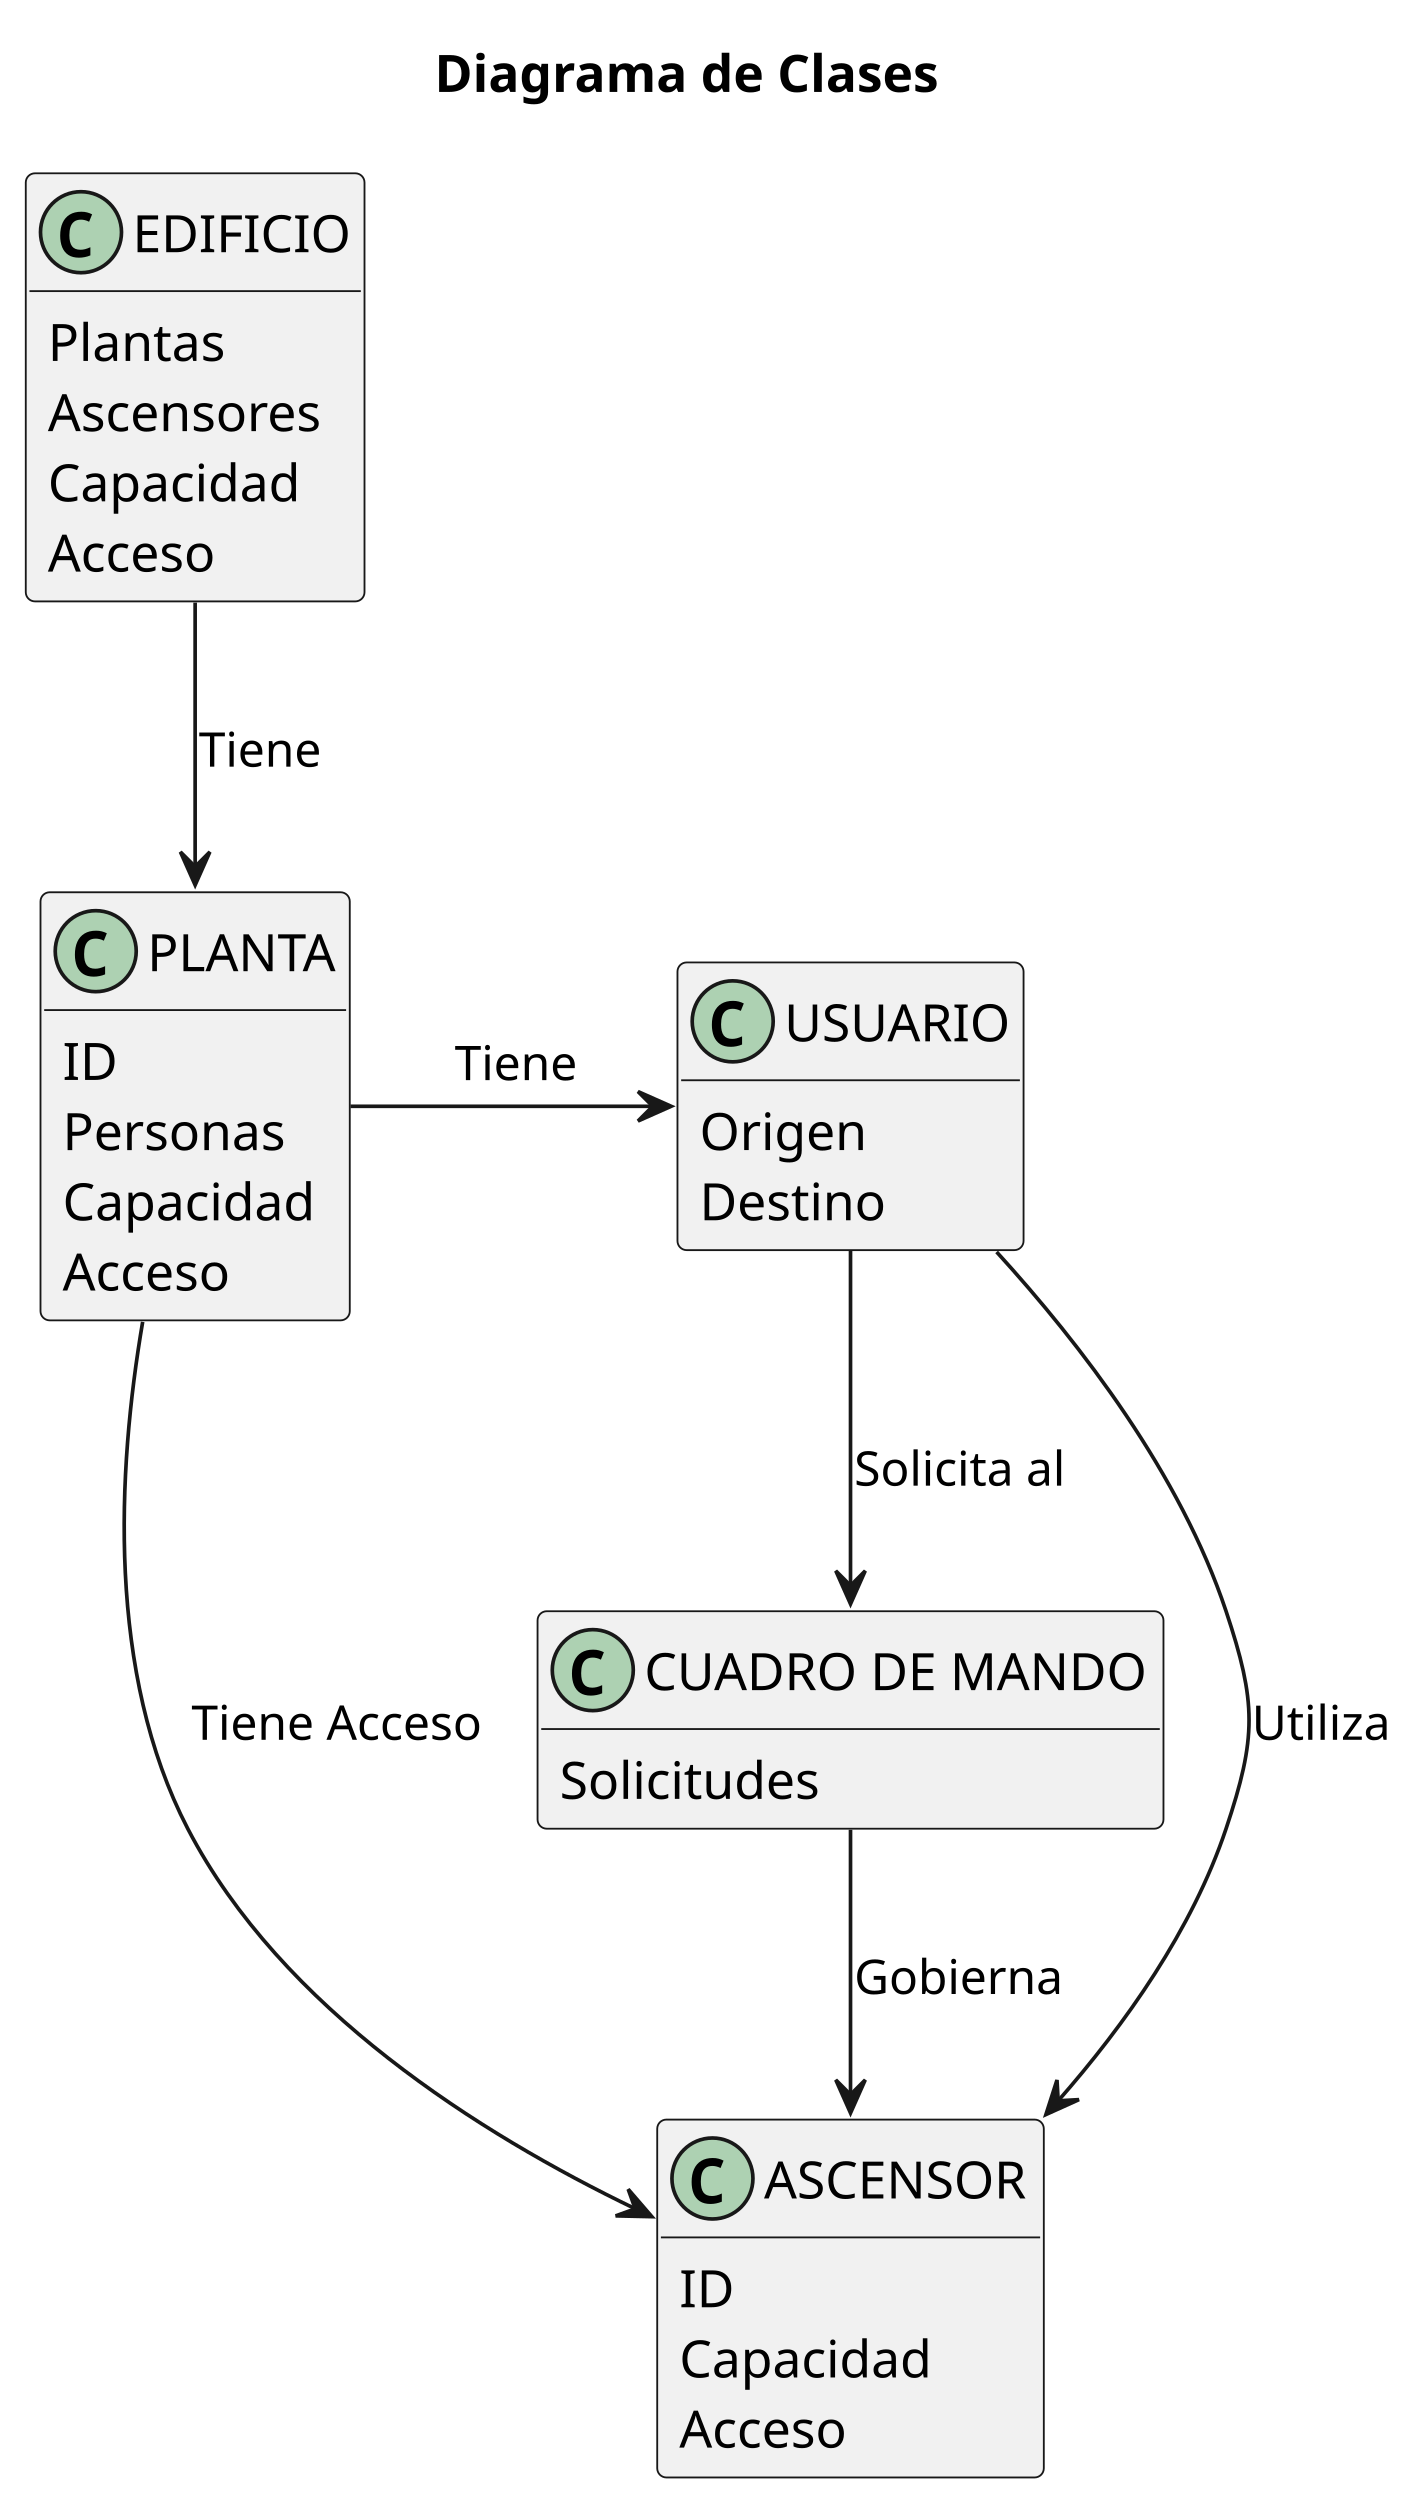
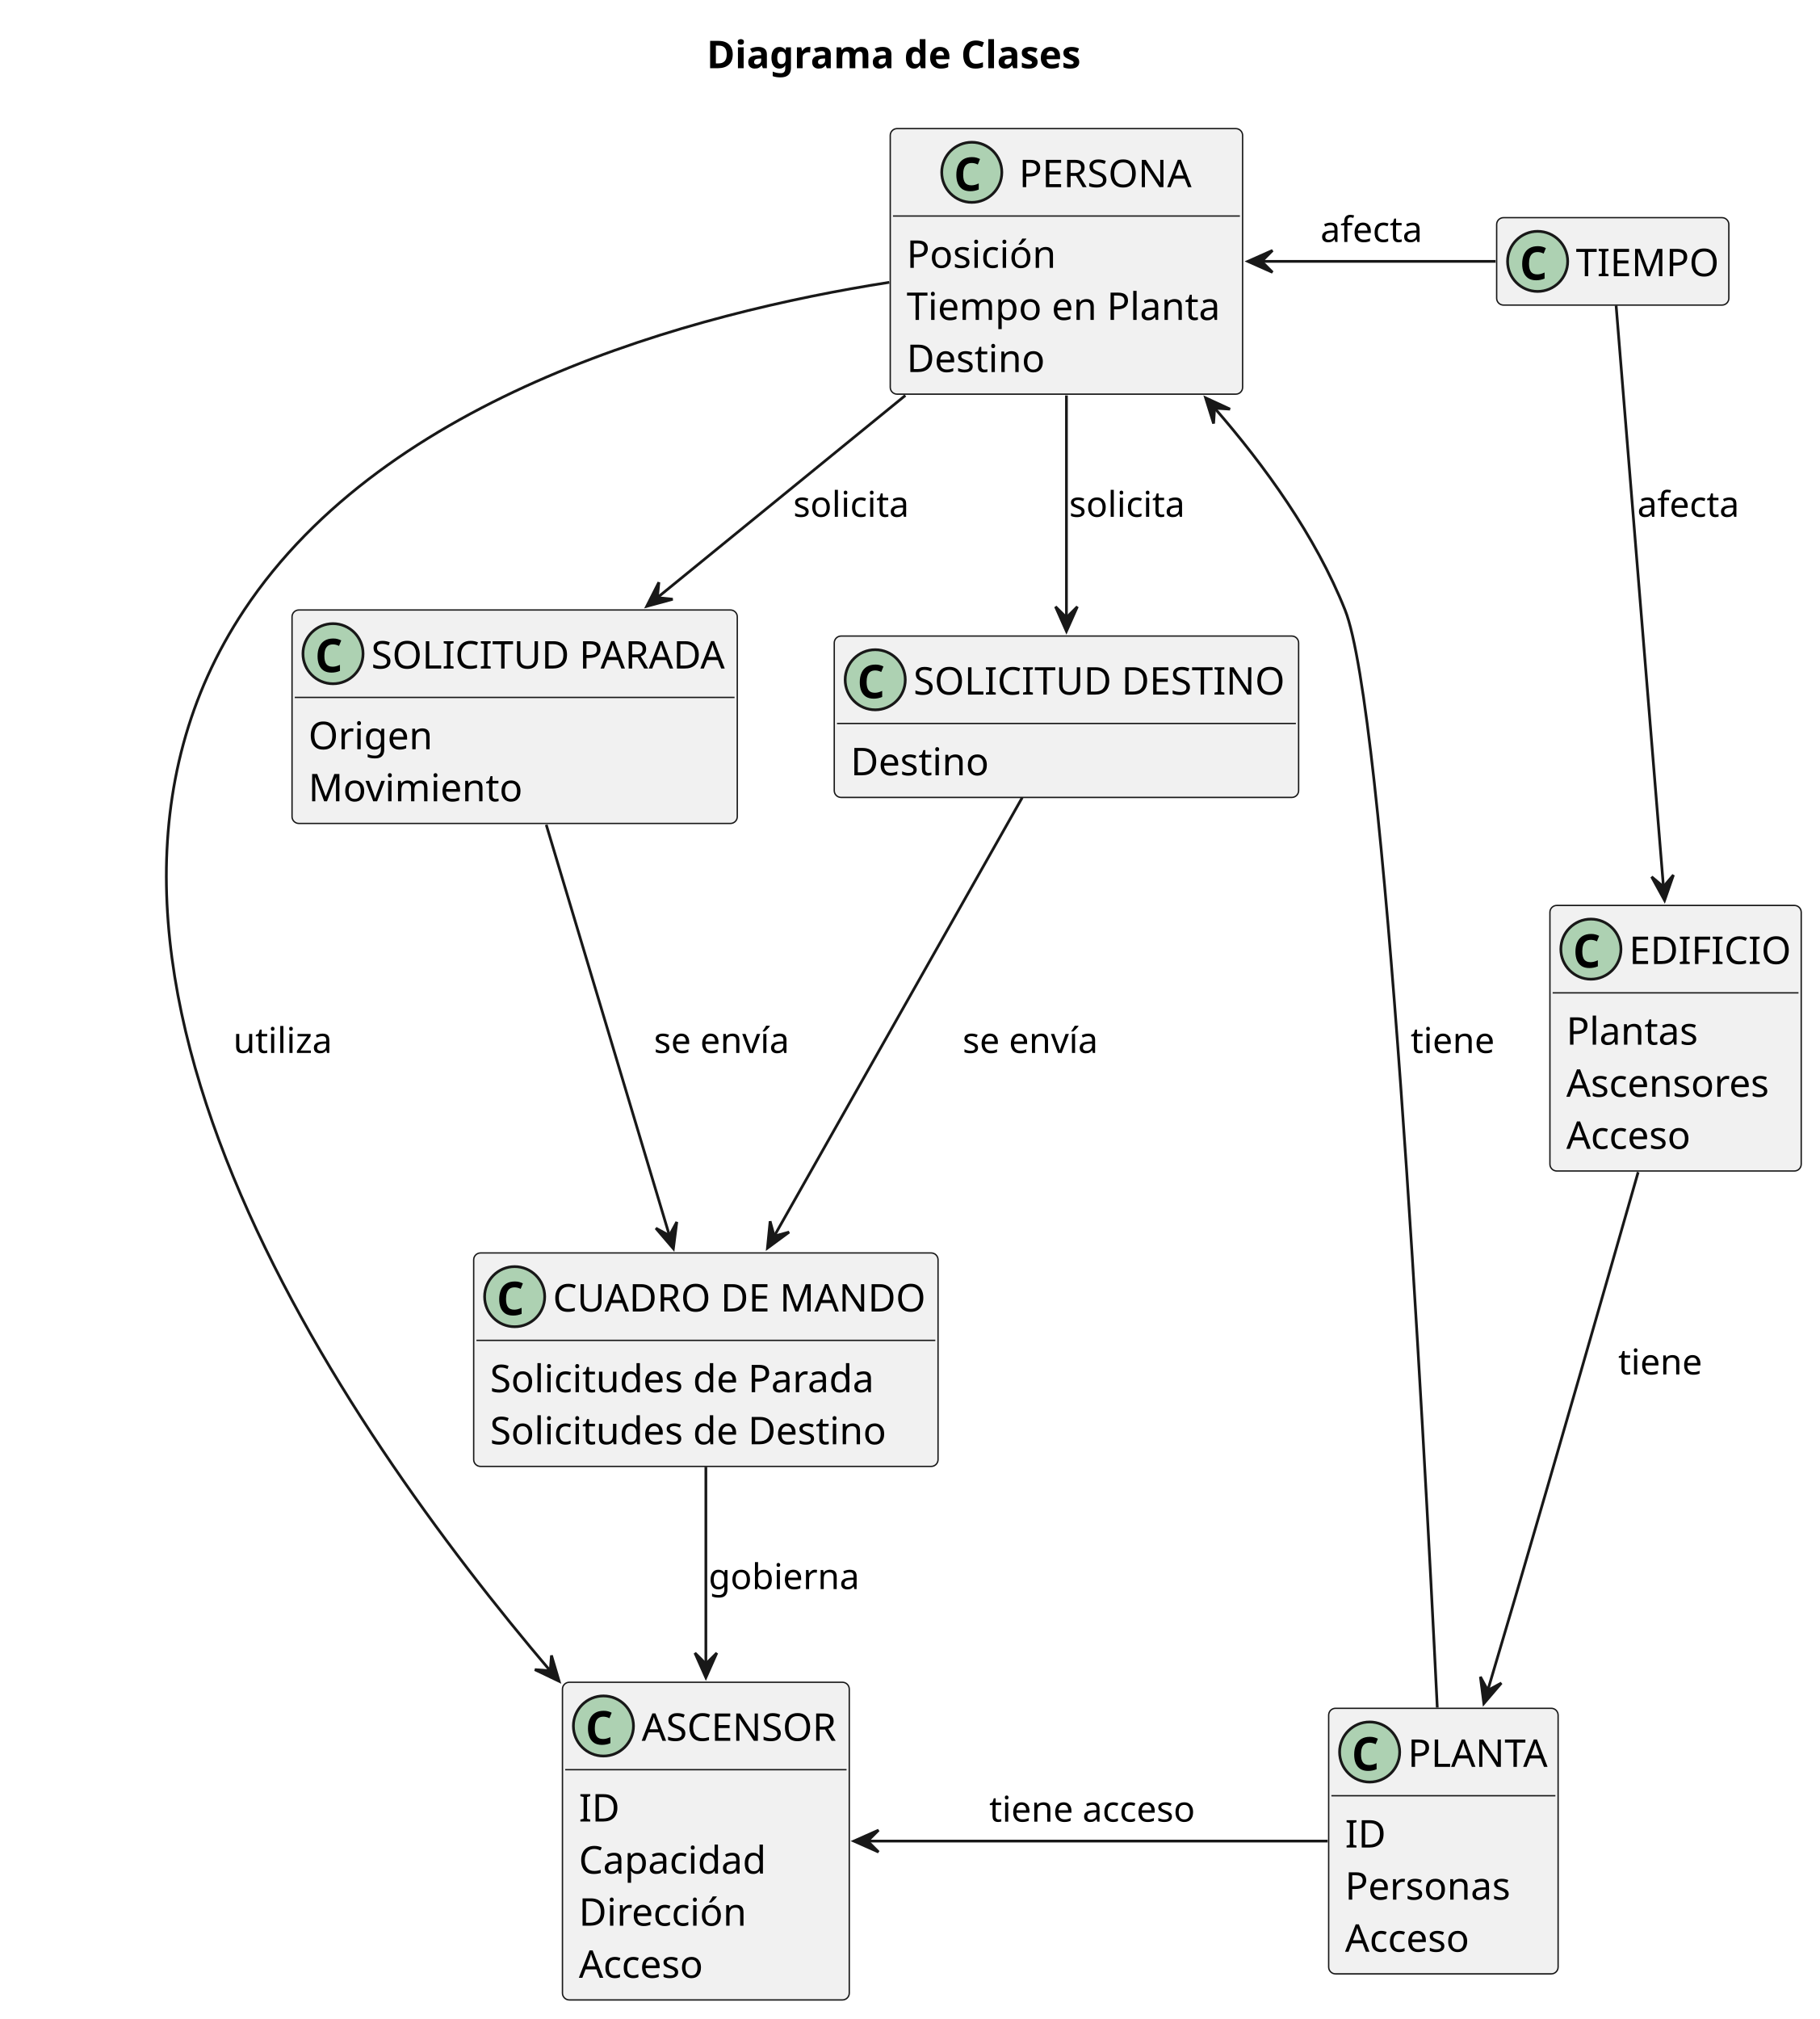
- <svg xmlns="http://www.w3.org/2000/svg" contentStyleType="text/css" height="679px" preserveAspectRatio="none" style="width:385px;height:679px;background:#FFFFFF;" version="1.1" viewBox="0 0 385 679" width="385px" zoomAndPan="magnify">
+ <svg xmlns="http://www.w3.org/2000/svg" contentStyleType="text/css" height="739px" preserveAspectRatio="none" style="width:666px;height:739px;background:#FFFFFF;" version="1.1" viewBox="0 0 666 739" width="666px" zoomAndPan="magnify">
  <defs />
  <g>
-     <rect fill="none" height="29.068" id="_title" style="stroke:none;stroke-width:1.0;" width="145" x="113" y="5" />
-     <text fill="#000000" font-family="sans-serif" font-size="14" font-weight="bold" lengthAdjust="spacing" textLength="135" x="118" y="24.966">Diagrama de Clases</text>
+     <rect fill="none" height="29.068" id="_title" style="stroke:none;stroke-width:1.0;" width="145" x="253.705" y="5" />
+     <text fill="#000000" font-family="sans-serif" font-size="14" font-weight="bold" lengthAdjust="spacing" textLength="135" x="258.705" y="24.966">Diagrama de Clases</text>
    <g id="elem_ASCENSOR">
-       <rect codeLine="10" fill="#F1F1F1" height="97.204" id="ASCENSOR" rx="2.5" ry="2.5" style="stroke:#181818;stroke-width:0.5;" width="105" x="178.5" y="575.678" />
-       <ellipse cx="193.5" cy="591.678" fill="#ADD1B2" rx="11" ry="11" style="stroke:#181818;stroke-width:1.0;" />
-       <path d="M192.969,598.6 Q191.219,598.6 190.078,597.865 Q188.953,597.115 188.391,595.772 Q187.844,594.412 187.844,592.615 Q187.844,590.584 188.5,589.131 Q189.156,587.678 190.438,586.897 Q191.719,586.115 193.594,586.115 Q194.484,586.115 195.156,586.303 Q195.828,586.475 196.516,586.818 L195.703,588.834 Q195.078,588.522 194.531,588.397 Q194,588.272 193.516,588.272 Q192.344,588.272 191.641,588.803 Q190.938,589.334 190.641,590.287 Q190.344,591.24 190.344,592.506 Q190.344,594.522 191.062,595.49 Q191.781,596.443 193.375,596.443 Q193.969,596.443 194.594,596.287 Q195.219,596.131 196.047,595.756 L196.047,597.975 Q195.312,598.287 194.516,598.443 Q193.734,598.6 192.969,598.6 Z " fill="#000000" />
-       <text fill="#000000" font-family="sans-serif" font-size="14" lengthAdjust="spacing" textLength="73" x="207.5" y="597.11">ASCENSOR</text>
-       <line style="stroke:#181818;stroke-width:0.5;" x1="179.5" x2="282.5" y1="607.678" y2="607.678" />
-       <text fill="#000000" font-family="sans-serif" font-size="14" lengthAdjust="spacing" textLength="15" x="184.5" y="626.644">ID</text>
-       <text fill="#000000" font-family="sans-serif" font-size="14" lengthAdjust="spacing" textLength="71" x="184.5" y="645.712">Capacidad</text>
-       <text fill="#000000" font-family="sans-serif" font-size="14" lengthAdjust="spacing" textLength="46" x="184.5" y="664.78">Acceso</text>
+       <rect codeLine="10" fill="#F1F1F1" height="116.272" id="ASCENSOR" rx="2.5" ry="2.5" style="stroke:#181818;stroke-width:0.5;" width="105" x="205.91" y="615.748" />
+       <ellipse cx="220.91" cy="631.748" fill="#ADD1B2" rx="11" ry="11" style="stroke:#181818;stroke-width:1.0;" />
+       <path d="M220.379,638.67 Q218.629,638.67 217.488,637.935 Q216.363,637.185 215.801,635.842 Q215.254,634.482 215.254,632.685 Q215.254,630.654 215.91,629.201 Q216.566,627.748 217.847,626.967 Q219.129,626.185 221.004,626.185 Q221.894,626.185 222.566,626.373 Q223.238,626.545 223.926,626.889 L223.113,628.904 Q222.488,628.592 221.941,628.467 Q221.41,628.342 220.926,628.342 Q219.754,628.342 219.051,628.873 Q218.347,629.404 218.051,630.357 Q217.754,631.31 217.754,632.576 Q217.754,634.592 218.472,635.56 Q219.191,636.514 220.785,636.514 Q221.379,636.514 222.004,636.357 Q222.629,636.201 223.457,635.826 L223.457,638.045 Q222.722,638.357 221.926,638.514 Q221.144,638.67 220.379,638.67 Z " fill="#000000" />
+       <text fill="#000000" font-family="sans-serif" font-size="14" lengthAdjust="spacing" textLength="73" x="234.91" y="637.18">ASCENSOR</text>
+       <line style="stroke:#181818;stroke-width:0.5;" x1="206.91" x2="309.91" y1="647.748" y2="647.748" />
+       <text fill="#000000" font-family="sans-serif" font-size="14" lengthAdjust="spacing" textLength="15" x="211.91" y="666.714">ID</text>
+       <text fill="#000000" font-family="sans-serif" font-size="14" lengthAdjust="spacing" textLength="71" x="211.91" y="685.782">Capacidad</text>
+       <text fill="#000000" font-family="sans-serif" font-size="14" lengthAdjust="spacing" textLength="63" x="211.91" y="704.85">Dirección</text>
+       <text fill="#000000" font-family="sans-serif" font-size="14" lengthAdjust="spacing" textLength="46" x="211.91" y="723.918">Acceso</text>
    </g>
-     <g id="elem_USUARIO">
-       <rect codeLine="17" fill="#F1F1F1" height="78.136" id="USUARIO" rx="2.5" ry="2.5" style="stroke:#181818;stroke-width:0.5;" width="94" x="184" y="261.398" />
-       <ellipse cx="199" cy="277.398" fill="#ADD1B2" rx="11" ry="11" style="stroke:#181818;stroke-width:1.0;" />
-       <path d="M198.469,284.32 Q196.719,284.32 195.578,283.585 Q194.453,282.835 193.891,281.492 Q193.344,280.132 193.344,278.335 Q193.344,276.304 194,274.851 Q194.656,273.398 195.938,272.617 Q197.219,271.835 199.094,271.835 Q199.984,271.835 200.656,272.023 Q201.328,272.195 202.016,272.538 L201.203,274.554 Q200.578,274.242 200.031,274.117 Q199.5,273.992 199.016,273.992 Q197.844,273.992 197.141,274.523 Q196.438,275.054 196.141,276.007 Q195.844,276.96 195.844,278.226 Q195.844,280.242 196.562,281.21 Q197.281,282.163 198.875,282.163 Q199.469,282.163 200.094,282.007 Q200.719,281.851 201.547,281.476 L201.547,283.695 Q200.812,284.007 200.016,284.163 Q199.234,284.32 198.469,284.32 Z " fill="#000000" />
-       <text fill="#000000" font-family="sans-serif" font-size="14" lengthAdjust="spacing" textLength="62" x="213" y="282.83">USUARIO</text>
-       <line style="stroke:#181818;stroke-width:0.5;" x1="185" x2="277" y1="293.398" y2="293.398" />
-       <text fill="#000000" font-family="sans-serif" font-size="14" lengthAdjust="spacing" textLength="47" x="190" y="312.364">Origen</text>
-       <text fill="#000000" font-family="sans-serif" font-size="14" lengthAdjust="spacing" textLength="51" x="190" y="331.432">Destino</text>
+     <g id="elem_PERSONA">
+       <rect codeLine="18" fill="#F1F1F1" height="97.204" id="PERSONA" rx="2.5" ry="2.5" style="stroke:#181818;stroke-width:0.5;" width="129" x="325.91" y="47.068" />
+       <ellipse cx="355.76" cy="63.068" fill="#ADD1B2" rx="11" ry="11" style="stroke:#181818;stroke-width:1.0;" />
+       <path d="M355.229,69.99 Q353.479,69.99 352.338,69.255 Q351.213,68.505 350.651,67.162 Q350.104,65.802 350.104,64.005 Q350.104,61.974 350.76,60.521 Q351.416,59.068 352.697,58.287 Q353.979,57.505 355.854,57.505 Q356.744,57.505 357.416,57.693 Q358.088,57.865 358.776,58.209 L357.963,60.224 Q357.338,59.912 356.791,59.787 Q356.26,59.662 355.776,59.662 Q354.604,59.662 353.901,60.193 Q353.197,60.724 352.901,61.677 Q352.604,62.63 352.604,63.896 Q352.604,65.912 353.322,66.88 Q354.041,67.834 355.635,67.834 Q356.229,67.834 356.854,67.677 Q357.479,67.521 358.307,67.146 L358.307,69.365 Q357.572,69.677 356.776,69.834 Q355.994,69.99 355.229,69.99 Z " fill="#000000" />
+       <text fill="#000000" font-family="sans-serif" font-size="14" lengthAdjust="spacing" textLength="64" x="373.06" y="68.5">PERSONA</text>
+       <line style="stroke:#181818;stroke-width:0.5;" x1="326.91" x2="453.91" y1="79.068" y2="79.068" />
+       <text fill="#000000" font-family="sans-serif" font-size="14" lengthAdjust="spacing" textLength="55" x="331.91" y="98.034">Posición</text>
+       <text fill="#000000" font-family="sans-serif" font-size="14" lengthAdjust="spacing" textLength="117" x="331.91" y="117.102">Tiempo en Planta</text>
+       <text fill="#000000" font-family="sans-serif" font-size="14" lengthAdjust="spacing" textLength="51" x="331.91" y="136.17">Destino</text>
    </g>
    <g id="elem_CUADRO DE MANDO">
-       <rect codeLine="23" fill="#F1F1F1" height="59.068" id="CUADRO DE MANDO" rx="2.5" ry="2.5" style="stroke:#181818;stroke-width:0.5;" width="170" x="146" y="437.608" />
-       <ellipse cx="161" cy="453.608" fill="#ADD1B2" rx="11" ry="11" style="stroke:#181818;stroke-width:1.0;" />
-       <path d="M160.469,460.53 Q158.719,460.53 157.578,459.795 Q156.453,459.045 155.891,457.702 Q155.344,456.342 155.344,454.545 Q155.344,452.514 156,451.061 Q156.656,449.608 157.938,448.827 Q159.219,448.045 161.094,448.045 Q161.984,448.045 162.656,448.233 Q163.328,448.405 164.016,448.748 L163.203,450.764 Q162.578,450.452 162.031,450.327 Q161.5,450.202 161.016,450.202 Q159.844,450.202 159.141,450.733 Q158.438,451.264 158.141,452.217 Q157.844,453.17 157.844,454.436 Q157.844,456.452 158.562,457.42 Q159.281,458.373 160.875,458.373 Q161.469,458.373 162.094,458.217 Q162.719,458.061 163.547,457.686 L163.547,459.905 Q162.812,460.217 162.016,460.373 Q161.234,460.53 160.469,460.53 Z " fill="#000000" />
-       <text fill="#000000" font-family="sans-serif" font-size="14" lengthAdjust="spacing" textLength="138" x="175" y="459.04">CUADRO DE MANDO</text>
-       <line style="stroke:#181818;stroke-width:0.5;" x1="147" x2="315" y1="469.608" y2="469.608" />
-       <text fill="#000000" font-family="sans-serif" font-size="14" lengthAdjust="spacing" textLength="73" x="152" y="488.574">Solicitudes</text>
+       <rect codeLine="25" fill="#F1F1F1" height="78.136" id="CUADRO DE MANDO" rx="2.5" ry="2.5" style="stroke:#181818;stroke-width:0.5;" width="170" x="173.41" y="458.608" />
+       <ellipse cx="188.41" cy="474.608" fill="#ADD1B2" rx="11" ry="11" style="stroke:#181818;stroke-width:1.0;" />
+       <path d="M187.879,481.53 Q186.129,481.53 184.988,480.795 Q183.863,480.045 183.301,478.702 Q182.754,477.342 182.754,475.545 Q182.754,473.514 183.41,472.061 Q184.066,470.608 185.347,469.827 Q186.629,469.045 188.504,469.045 Q189.394,469.045 190.066,469.233 Q190.738,469.405 191.426,469.748 L190.613,471.764 Q189.988,471.452 189.441,471.327 Q188.91,471.202 188.426,471.202 Q187.254,471.202 186.551,471.733 Q185.847,472.264 185.551,473.217 Q185.254,474.17 185.254,475.436 Q185.254,477.452 185.972,478.42 Q186.691,479.373 188.285,479.373 Q188.879,479.373 189.504,479.217 Q190.129,479.061 190.957,478.686 L190.957,480.905 Q190.222,481.217 189.426,481.373 Q188.644,481.53 187.879,481.53 Z " fill="#000000" />
+       <text fill="#000000" font-family="sans-serif" font-size="14" lengthAdjust="spacing" textLength="138" x="202.41" y="480.04">CUADRO DE MANDO</text>
+       <line style="stroke:#181818;stroke-width:0.5;" x1="174.41" x2="342.41" y1="490.608" y2="490.608" />
+       <text fill="#000000" font-family="sans-serif" font-size="14" lengthAdjust="spacing" textLength="145" x="179.41" y="509.574">Solicitudes de Parada</text>
+       <text fill="#000000" font-family="sans-serif" font-size="14" lengthAdjust="spacing" textLength="149" x="179.41" y="528.642">Solicitudes de Destino</text>
    </g>
    <g id="elem_PLANTA">
-       <rect codeLine="28" fill="#F1F1F1" height="116.272" id="PLANTA" rx="2.5" ry="2.5" style="stroke:#181818;stroke-width:0.5;" width="84" x="11" y="242.338" />
-       <ellipse cx="26" cy="258.338" fill="#ADD1B2" rx="11" ry="11" style="stroke:#181818;stroke-width:1.0;" />
-       <path d="M25.469,265.26 Q23.719,265.26 22.578,264.525 Q21.453,263.775 20.891,262.432 Q20.344,261.072 20.344,259.275 Q20.344,257.244 21,255.791 Q21.656,254.338 22.938,253.557 Q24.219,252.775 26.094,252.775 Q26.984,252.775 27.656,252.963 Q28.328,253.135 29.016,253.478 L28.203,255.494 Q27.578,255.182 27.031,255.057 Q26.5,254.932 26.016,254.932 Q24.844,254.932 24.141,255.463 Q23.438,255.994 23.141,256.947 Q22.844,257.9 22.844,259.166 Q22.844,261.182 23.562,262.15 Q24.281,263.103 25.875,263.103 Q26.469,263.103 27.094,262.947 Q27.719,262.791 28.547,262.416 L28.547,264.635 Q27.812,264.947 27.016,265.103 Q26.234,265.26 25.469,265.26 Z " fill="#000000" />
-       <text fill="#000000" font-family="sans-serif" font-size="14" lengthAdjust="spacing" textLength="52" x="40" y="263.77">PLANTA</text>
-       <line style="stroke:#181818;stroke-width:0.5;" x1="12" x2="94" y1="274.338" y2="274.338" />
-       <text fill="#000000" font-family="sans-serif" font-size="14" lengthAdjust="spacing" textLength="15" x="17" y="293.304">ID</text>
-       <text fill="#000000" font-family="sans-serif" font-size="14" lengthAdjust="spacing" textLength="61" x="17" y="312.372">Personas</text>
-       <text fill="#000000" font-family="sans-serif" font-size="14" lengthAdjust="spacing" textLength="71" x="17" y="331.44">Capacidad</text>
-       <text fill="#000000" font-family="sans-serif" font-size="14" lengthAdjust="spacing" textLength="46" x="17" y="350.508">Acceso</text>
+       <rect codeLine="31" fill="#F1F1F1" height="97.204" id="PLANTA" rx="2.5" ry="2.5" style="stroke:#181818;stroke-width:0.5;" width="84" x="486.41" y="625.278" />
+       <ellipse cx="501.41" cy="641.278" fill="#ADD1B2" rx="11" ry="11" style="stroke:#181818;stroke-width:1.0;" />
+       <path d="M500.879,648.2 Q499.129,648.2 497.988,647.465 Q496.863,646.715 496.301,645.372 Q495.754,644.012 495.754,642.215 Q495.754,640.184 496.41,638.731 Q497.066,637.278 498.348,636.497 Q499.629,635.715 501.504,635.715 Q502.394,635.715 503.066,635.903 Q503.738,636.075 504.426,636.418 L503.613,638.434 Q502.988,638.122 502.441,637.997 Q501.91,637.872 501.426,637.872 Q500.254,637.872 499.551,638.403 Q498.848,638.934 498.551,639.887 Q498.254,640.84 498.254,642.106 Q498.254,644.122 498.973,645.09 Q499.691,646.043 501.285,646.043 Q501.879,646.043 502.504,645.887 Q503.129,645.731 503.957,645.356 L503.957,647.575 Q503.223,647.887 502.426,648.043 Q501.644,648.2 500.879,648.2 Z " fill="#000000" />
+       <text fill="#000000" font-family="sans-serif" font-size="14" lengthAdjust="spacing" textLength="52" x="515.41" y="646.71">PLANTA</text>
+       <line style="stroke:#181818;stroke-width:0.5;" x1="487.41" x2="569.41" y1="657.278" y2="657.278" />
+       <text fill="#000000" font-family="sans-serif" font-size="14" lengthAdjust="spacing" textLength="15" x="492.41" y="676.244">ID</text>
+       <text fill="#000000" font-family="sans-serif" font-size="14" lengthAdjust="spacing" textLength="61" x="492.41" y="695.312">Personas</text>
+       <text fill="#000000" font-family="sans-serif" font-size="14" lengthAdjust="spacing" textLength="46" x="492.41" y="714.38">Acceso</text>
    </g>
    <g id="elem_EDIFICIO">
-       <rect codeLine="36" fill="#F1F1F1" height="116.272" id="EDIFICIO" rx="2.5" ry="2.5" style="stroke:#181818;stroke-width:0.5;" width="92" x="7" y="47.068" />
-       <ellipse cx="22" cy="63.068" fill="#ADD1B2" rx="11" ry="11" style="stroke:#181818;stroke-width:1.0;" />
-       <path d="M21.469,69.99 Q19.719,69.99 18.578,69.255 Q17.453,68.505 16.891,67.162 Q16.344,65.802 16.344,64.005 Q16.344,61.974 17,60.521 Q17.656,59.068 18.938,58.287 Q20.219,57.505 22.094,57.505 Q22.984,57.505 23.656,57.693 Q24.328,57.865 25.016,58.209 L24.203,60.224 Q23.578,59.912 23.031,59.787 Q22.5,59.662 22.016,59.662 Q20.844,59.662 20.141,60.193 Q19.438,60.724 19.141,61.677 Q18.844,62.63 18.844,63.896 Q18.844,65.912 19.562,66.88 Q20.281,67.834 21.875,67.834 Q22.469,67.834 23.094,67.677 Q23.719,67.521 24.547,67.146 L24.547,69.365 Q23.812,69.677 23.016,69.834 Q22.234,69.99 21.469,69.99 Z " fill="#000000" />
-       <text fill="#000000" font-family="sans-serif" font-size="14" lengthAdjust="spacing" textLength="60" x="36" y="68.5">EDIFICIO</text>
-       <line style="stroke:#181818;stroke-width:0.5;" x1="8" x2="98" y1="79.068" y2="79.068" />
-       <text fill="#000000" font-family="sans-serif" font-size="14" lengthAdjust="spacing" textLength="49" x="13" y="98.034">Plantas</text>
-       <text fill="#000000" font-family="sans-serif" font-size="14" lengthAdjust="spacing" textLength="76" x="13" y="117.102">Ascensores</text>
-       <text fill="#000000" font-family="sans-serif" font-size="14" lengthAdjust="spacing" textLength="71" x="13" y="136.17">Capacidad</text>
-       <text fill="#000000" font-family="sans-serif" font-size="14" lengthAdjust="spacing" textLength="46" x="13" y="155.238">Acceso</text>
+       <rect codeLine="38" fill="#F1F1F1" height="97.204" id="EDIFICIO" rx="2.5" ry="2.5" style="stroke:#181818;stroke-width:0.5;" width="92" x="567.41" y="331.408" />
+       <ellipse cx="582.41" cy="347.408" fill="#ADD1B2" rx="11" ry="11" style="stroke:#181818;stroke-width:1.0;" />
+       <path d="M581.879,354.33 Q580.129,354.33 578.988,353.595 Q577.863,352.845 577.301,351.502 Q576.754,350.142 576.754,348.345 Q576.754,346.314 577.41,344.861 Q578.066,343.408 579.347,342.627 Q580.629,341.845 582.504,341.845 Q583.394,341.845 584.066,342.033 Q584.738,342.205 585.426,342.548 L584.613,344.564 Q583.988,344.252 583.441,344.127 Q582.91,344.002 582.426,344.002 Q581.254,344.002 580.551,344.533 Q579.847,345.064 579.551,346.017 Q579.254,346.97 579.254,348.236 Q579.254,350.252 579.972,351.22 Q580.691,352.173 582.285,352.173 Q582.879,352.173 583.504,352.017 Q584.129,351.861 584.957,351.486 L584.957,353.705 Q584.222,354.017 583.426,354.173 Q582.644,354.33 581.879,354.33 Z " fill="#000000" />
+       <text fill="#000000" font-family="sans-serif" font-size="14" lengthAdjust="spacing" textLength="60" x="596.41" y="352.84">EDIFICIO</text>
+       <line style="stroke:#181818;stroke-width:0.5;" x1="568.41" x2="658.41" y1="363.408" y2="363.408" />
+       <text fill="#000000" font-family="sans-serif" font-size="14" lengthAdjust="spacing" textLength="49" x="573.41" y="382.374">Plantas</text>
+       <text fill="#000000" font-family="sans-serif" font-size="14" lengthAdjust="spacing" textLength="76" x="573.41" y="401.442">Ascensores</text>
+       <text fill="#000000" font-family="sans-serif" font-size="14" lengthAdjust="spacing" textLength="46" x="573.41" y="420.51">Acceso</text>
+     </g>
+     <g id="elem_TIEMPO">
+       <rect codeLine="45" fill="#F1F1F1" height="32" id="TIEMPO" rx="2.5" ry="2.5" style="stroke:#181818;stroke-width:0.5;" width="85" x="547.91" y="79.668" />
+       <ellipse cx="562.91" cy="95.668" fill="#ADD1B2" rx="11" ry="11" style="stroke:#181818;stroke-width:1.0;" />
+       <path d="M562.379,102.59 Q560.629,102.59 559.488,101.855 Q558.363,101.105 557.801,99.762 Q557.254,98.402 557.254,96.605 Q557.254,94.574 557.91,93.121 Q558.566,91.668 559.847,90.887 Q561.129,90.105 563.004,90.105 Q563.894,90.105 564.566,90.293 Q565.238,90.465 565.926,90.808 L565.113,92.824 Q564.488,92.512 563.941,92.387 Q563.41,92.262 562.926,92.262 Q561.754,92.262 561.051,92.793 Q560.347,93.324 560.051,94.277 Q559.754,95.23 559.754,96.496 Q559.754,98.512 560.472,99.48 Q561.191,100.433 562.785,100.433 Q563.379,100.433 564.004,100.277 Q564.629,100.121 565.457,99.746 L565.457,101.965 Q564.722,102.277 563.926,102.433 Q563.144,102.59 562.379,102.59 Z " fill="#000000" />
+       <text fill="#000000" font-family="sans-serif" font-size="14" lengthAdjust="spacing" textLength="53" x="576.91" y="101.1">TIEMPO</text>
+     </g>
+     <g id="elem_SOLICITUD PARADA">
+       <rect codeLine="50" fill="#F1F1F1" height="78.136" id="SOLICITUD PARADA" rx="2.5" ry="2.5" style="stroke:#181818;stroke-width:0.5;" width="163" x="106.91" y="223.268" />
+       <ellipse cx="121.91" cy="239.268" fill="#ADD1B2" rx="11" ry="11" style="stroke:#181818;stroke-width:1.0;" />
+       <path d="M121.379,246.19 Q119.629,246.19 118.488,245.455 Q117.363,244.705 116.801,243.362 Q116.254,242.002 116.254,240.205 Q116.254,238.174 116.91,236.721 Q117.566,235.268 118.847,234.487 Q120.129,233.705 122.004,233.705 Q122.894,233.705 123.566,233.893 Q124.238,234.065 124.926,234.409 L124.113,236.424 Q123.488,236.112 122.941,235.987 Q122.41,235.862 121.926,235.862 Q120.754,235.862 120.051,236.393 Q119.347,236.924 119.051,237.877 Q118.754,238.83 118.754,240.096 Q118.754,242.112 119.472,243.08 Q120.191,244.034 121.785,244.034 Q122.379,244.034 123.004,243.877 Q123.629,243.721 124.457,243.346 L124.457,245.565 Q123.722,245.877 122.926,246.034 Q122.144,246.19 121.379,246.19 Z " fill="#000000" />
+       <text fill="#000000" font-family="sans-serif" font-size="14" lengthAdjust="spacing" textLength="131" x="135.91" y="244.7">SOLICITUD PARADA</text>
+       <line style="stroke:#181818;stroke-width:0.5;" x1="107.91" x2="268.91" y1="255.268" y2="255.268" />
+       <text fill="#000000" font-family="sans-serif" font-size="14" lengthAdjust="spacing" textLength="47" x="112.91" y="274.234">Origen</text>
+       <text fill="#000000" font-family="sans-serif" font-size="14" lengthAdjust="spacing" textLength="79" x="112.91" y="293.302">Movimiento</text>
+     </g>
+     <g id="elem_SOLICITUD DESTINO">
+       <rect codeLine="56" fill="#F1F1F1" height="59.068" id="SOLICITUD DESTINO" rx="2.5" ry="2.5" style="stroke:#181818;stroke-width:0.5;" width="170" x="305.41" y="232.808" />
+       <ellipse cx="320.41" cy="248.808" fill="#ADD1B2" rx="11" ry="11" style="stroke:#181818;stroke-width:1.0;" />
+       <path d="M319.879,255.73 Q318.129,255.73 316.988,254.995 Q315.863,254.245 315.301,252.902 Q314.754,251.542 314.754,249.745 Q314.754,247.714 315.41,246.261 Q316.066,244.808 317.348,244.027 Q318.629,243.245 320.504,243.245 Q321.394,243.245 322.066,243.433 Q322.738,243.605 323.426,243.948 L322.613,245.964 Q321.988,245.652 321.441,245.527 Q320.91,245.402 320.426,245.402 Q319.254,245.402 318.551,245.933 Q317.848,246.464 317.551,247.417 Q317.254,248.37 317.254,249.636 Q317.254,251.652 317.973,252.62 Q318.691,253.573 320.285,253.573 Q320.879,253.573 321.504,253.417 Q322.129,253.261 322.957,252.886 L322.957,255.105 Q322.223,255.417 321.426,255.573 Q320.644,255.73 319.879,255.73 Z " fill="#000000" />
+       <text fill="#000000" font-family="sans-serif" font-size="14" lengthAdjust="spacing" textLength="138" x="334.41" y="254.24">SOLICITUD DESTINO</text>
+       <line style="stroke:#181818;stroke-width:0.5;" x1="306.41" x2="474.41" y1="264.808" y2="264.808" />
+       <text fill="#000000" font-family="sans-serif" font-size="14" lengthAdjust="spacing" textLength="51" x="311.41" y="283.774">Destino</text>
+     </g>
+     <g id="link_EDIFICIO_PLANTA">
+       <path codeLine="62" d="M599.71,429.028 C587.83,470.548 570.13,532.148 554.41,585.748 C551.26,596.488 547.86,607.958 544.59,618.928 " fill="none" id="EDIFICIO-to-PLANTA" style="stroke:#181818;stroke-width:1.0;" />
+       <polygon fill="#181818" points="543.22,623.518,549.627,616.038,544.65,618.727,541.961,613.75,543.22,623.518" style="stroke:#181818;stroke-width:1.0;" />
+       <text fill="#000000" font-family="sans-serif" font-size="13" lengthAdjust="spacing" textLength="30" x="592.41" y="503.075">tiene</text>
+     </g>
+     <g id="link_PLANTA_PERSONA">
+       <path codeLine="63" d="M526.17,625.008 C520.89,516.788 506.99,259.868 492.41,223.268 C481.63,196.208 462.97,170.398 444.53,149.218 " fill="none" id="PLANTA-to-PERSONA" style="stroke:#181818;stroke-width:1.0;" />
+       <polygon fill="#181818" points="441.35,145.628,444.284,155.03,444.65,149.385,450.295,149.75,441.35,145.628" style="stroke:#181818;stroke-width:1.0;" />
+       <text fill="#000000" font-family="sans-serif" font-size="13" lengthAdjust="spacing" textLength="30" x="516.41" y="385.405">tiene</text>
+     </g>
+     <g id="link_ASCENSOR_PLANTA">
+       <path codeLine="64" d="M317.52,673.878 C368.44,673.878 440.7,673.878 486.04,673.878 " fill="none" id="ASCENSOR-backto-PLANTA" style="stroke:#181818;stroke-width:1.0;" />
+       <polygon fill="#181818" points="312.62,673.878,321.62,677.878,317.62,673.878,321.62,669.878,312.62,673.878" style="stroke:#181818;stroke-width:1.0;" />
+       <text fill="#000000" font-family="sans-serif" font-size="13" lengthAdjust="spacing" textLength="73" x="362.16" y="666.775">tiene acceso</text>
+     </g>
+     <g id="link_PERSONA_ASCENSOR">
+       <path codeLine="65" d="M325.56,103.338 C253.92,114.558 141.79,144.408 89.41,223.268 C6,348.838 124.65,521.248 201.59,611.748 " fill="none" id="PERSONA-to-ASCENSOR" style="stroke:#181818;stroke-width:1.0;" />
+       <polygon fill="#181818" points="204.69,615.368,201.89,605.925,201.444,611.565,195.805,611.119,204.69,615.368" style="stroke:#181818;stroke-width:1.0;" />
+       <text fill="#000000" font-family="sans-serif" font-size="13" lengthAdjust="spacing" textLength="35" x="85.41" y="385.405">utiliza</text>
+     </g>
+     <g id="link_PERSONA_SOLICITUD PARADA">
+       <path codeLine="67" d="M331.44,144.738 C302.6,168.248 268.19,196.298 240.35,218.998 " fill="none" id="PERSONA-to-SOLICITUD PARADA" style="stroke:#181818;stroke-width:1.0;" />
+       <polygon fill="#181818" points="236.76,221.918,246.263,219.33,240.635,218.758,241.207,213.13,236.76,221.918" style="stroke:#181818;stroke-width:1.0;" />
+       <text fill="#000000" font-family="sans-serif" font-size="13" lengthAdjust="spacing" textLength="41" x="290.41" y="189.165">solicita</text>
+     </g>
+     <g id="link_PERSONA_SOLICITUD DESTINO">
+       <path codeLine="68" d="M390.41,144.738 C390.41,170.768 390.41,202.368 390.41,226.098 " fill="none" id="PERSONA-to-SOLICITUD DESTINO" style="stroke:#181818;stroke-width:1.0;" />
+       <polygon fill="#181818" points="390.41,231.058,394.41,222.058,390.41,226.058,386.41,222.058,390.41,231.058" style="stroke:#181818;stroke-width:1.0;" />
+       <text fill="#000000" font-family="sans-serif" font-size="13" lengthAdjust="spacing" textLength="41" x="391.41" y="189.165">solicita</text>
    </g>
    <g id="link_CUADRO DE MANDO_ASCENSOR">
-       <path codeLine="45" d="M231,496.958 C231,517.148 231,544.748 231,568.998 " fill="none" id="CUADRO DE MANDO-to-ASCENSOR" style="stroke:#181818;stroke-width:1.0;" />
-       <polygon fill="#181818" points="231,573.898,235,564.898,231,568.898,227,564.898,231,573.898" style="stroke:#181818;stroke-width:1.0;" />
-       <text fill="#000000" font-family="sans-serif" font-size="13" lengthAdjust="spacing" textLength="55" x="232" y="541.575">Gobierna</text>
+       <path codeLine="69" d="M258.41,536.908 C258.41,558.058 258.41,584.878 258.41,609.108 " fill="none" id="CUADRO DE MANDO-to-ASCENSOR" style="stroke:#181818;stroke-width:1.0;" />
+       <polygon fill="#181818" points="258.41,614.028,262.41,605.028,258.41,609.028,254.41,605.028,258.41,614.028" style="stroke:#181818;stroke-width:1.0;" />
+       <text fill="#000000" font-family="sans-serif" font-size="13" lengthAdjust="spacing" textLength="54" x="259.41" y="581.645">gobierna</text>
    </g>
-     <g id="link_USUARIO_ASCENSOR">
-       <path codeLine="46" d="M270.68,340.028 C293.74,365.318 320.63,400.478 333,437.608 C341.3,462.518 341.34,471.778 333,496.678 C323.83,524.048 305.71,549.748 287.25,570.748 " fill="none" id="USUARIO-to-ASCENSOR" style="stroke:#181818;stroke-width:1.0;" />
-       <polygon fill="#181818" points="284.07,574.308,293.048,570.258,287.4,570.578,287.08,564.93,284.07,574.308" style="stroke:#181818;stroke-width:1.0;" />
-       <text fill="#000000" font-family="sans-serif" font-size="13" lengthAdjust="spacing" textLength="37" x="340" y="472.535">Utiliza</text>
+     <g id="link_SOLICITUD PARADA_CUADRO DE MANDO">
+       <path codeLine="70" d="M199.97,301.868 C212.39,343.288 232.11,409.018 245.15,452.498 " fill="none" id="SOLICITUD PARADA-to-CUADRO DE MANDO" style="stroke:#181818;stroke-width:1.0;" />
+       <polygon fill="#181818" points="246.51,457.028,247.769,447.26,245.08,452.237,240.103,449.548,246.51,457.028" style="stroke:#181818;stroke-width:1.0;" />
+       <text fill="#000000" font-family="sans-serif" font-size="13" lengthAdjust="spacing" textLength="48" x="239.41" y="385.405">se envía</text>
    </g>
-     <g id="link_USUARIO_CUADRO DE MANDO">
-       <path codeLine="47" d="M231,339.658 C231,367.198 231,404.078 231,430.898 " fill="none" id="USUARIO-to-CUADRO DE MANDO" style="stroke:#181818;stroke-width:1.0;" />
-       <polygon fill="#181818" points="231,435.638,235,426.638,231,430.638,227,426.638,231,435.638" style="stroke:#181818;stroke-width:1.0;" />
-       <text fill="#000000" font-family="sans-serif" font-size="13" lengthAdjust="spacing" textLength="55" x="232" y="403.505">Solicita al</text>
+     <g id="link_SOLICITUD DESTINO_CUADRO DE MANDO">
+       <path codeLine="71" d="M374.22,291.948 C351.53,332.058 310.06,405.368 283.39,452.518 " fill="none" id="SOLICITUD DESTINO-to-CUADRO DE MANDO" style="stroke:#181818;stroke-width:1.0;" />
+       <polygon fill="#181818" points="280.96,456.818,288.888,450.974,283.433,452.472,281.935,447.017,280.96,456.818" style="stroke:#181818;stroke-width:1.0;" />
+       <text fill="#000000" font-family="sans-serif" font-size="13" lengthAdjust="spacing" textLength="48" x="352.41" y="385.405">se envía</text>
    </g>
-     <g id="link_EDIFICIO_PLANTA">
-       <path codeLine="48" d="M53,163.668 C53,186.238 53,212.258 53,235.438 " fill="none" id="EDIFICIO-to-PLANTA" style="stroke:#181818;stroke-width:1.0;" />
-       <polygon fill="#181818" points="53,240.378,57,231.378,53,235.378,49,231.378,53,240.378" style="stroke:#181818;stroke-width:1.0;" />
-       <text fill="#000000" font-family="sans-serif" font-size="13" lengthAdjust="spacing" textLength="32" x="54" y="208.235">Tiene</text>
+     <g id="link_PERSONA_TIEMPO">
+       <path codeLine="73" d="M461.79,95.668 C490.47,95.668 522.57,95.668 547.54,95.668 " fill="none" id="PERSONA-backto-TIEMPO" style="stroke:#181818;stroke-width:1.0;" />
+       <polygon fill="#181818" points="456.85,95.668,465.85,99.668,461.85,95.668,465.85,91.668,456.85,95.668" style="stroke:#181818;stroke-width:1.0;" />
+       <text fill="#000000" font-family="sans-serif" font-size="13" lengthAdjust="spacing" textLength="36" x="483.41" y="88.565">afecta</text>
    </g>
-     <g id="link_PLANTA_ASCENSOR">
-       <path codeLine="49" d="M38.75,359.018 C31.8,399.748 29.06,454.418 51,496.678 C76.39,545.578 130.3,579.558 172.54,599.908 " fill="none" id="PLANTA-to-ASCENSOR" style="stroke:#181818;stroke-width:1.0;" />
-       <polygon fill="#181818" points="177.05,602.048,170.615,594.592,172.528,599.915,167.204,601.827,177.05,602.048" style="stroke:#181818;stroke-width:1.0;" />
-       <text fill="#000000" font-family="sans-serif" font-size="13" lengthAdjust="spacing" textLength="76" x="52" y="472.535">Tiene Acceso</text>
-     </g>
-     <g id="link_PLANTA_USUARIO">
-       <path codeLine="50" d="M95.18,300.468 C119.83,300.468 151.18,300.468 177.55,300.468 " fill="none" id="PLANTA-to-USUARIO" style="stroke:#181818;stroke-width:1.0;" />
-       <polygon fill="#181818" points="182.28,300.468,173.28,296.468,177.28,300.468,173.28,304.468,182.28,300.468" style="stroke:#181818;stroke-width:1.0;" />
-       <text fill="#000000" font-family="sans-serif" font-size="13" lengthAdjust="spacing" textLength="32" x="123.5" y="293.365">Tiene</text>
+     <g id="link_TIEMPO_EDIFICIO">
+       <path codeLine="74" d="M591.64,111.848 C594.86,151.348 603.62,258.848 608.99,324.818 " fill="none" id="TIEMPO-to-EDIFICIO" style="stroke:#181818;stroke-width:1.0;" />
+       <polygon fill="#181818" points="609.38,329.568,612.621,320.268,608.966,324.585,604.649,320.93,609.38,329.568" style="stroke:#181818;stroke-width:1.0;" />
+       <text fill="#000000" font-family="sans-serif" font-size="13" lengthAdjust="spacing" textLength="36" x="599.41" y="189.165">afecta</text>
    </g>
  </g>
</svg>
